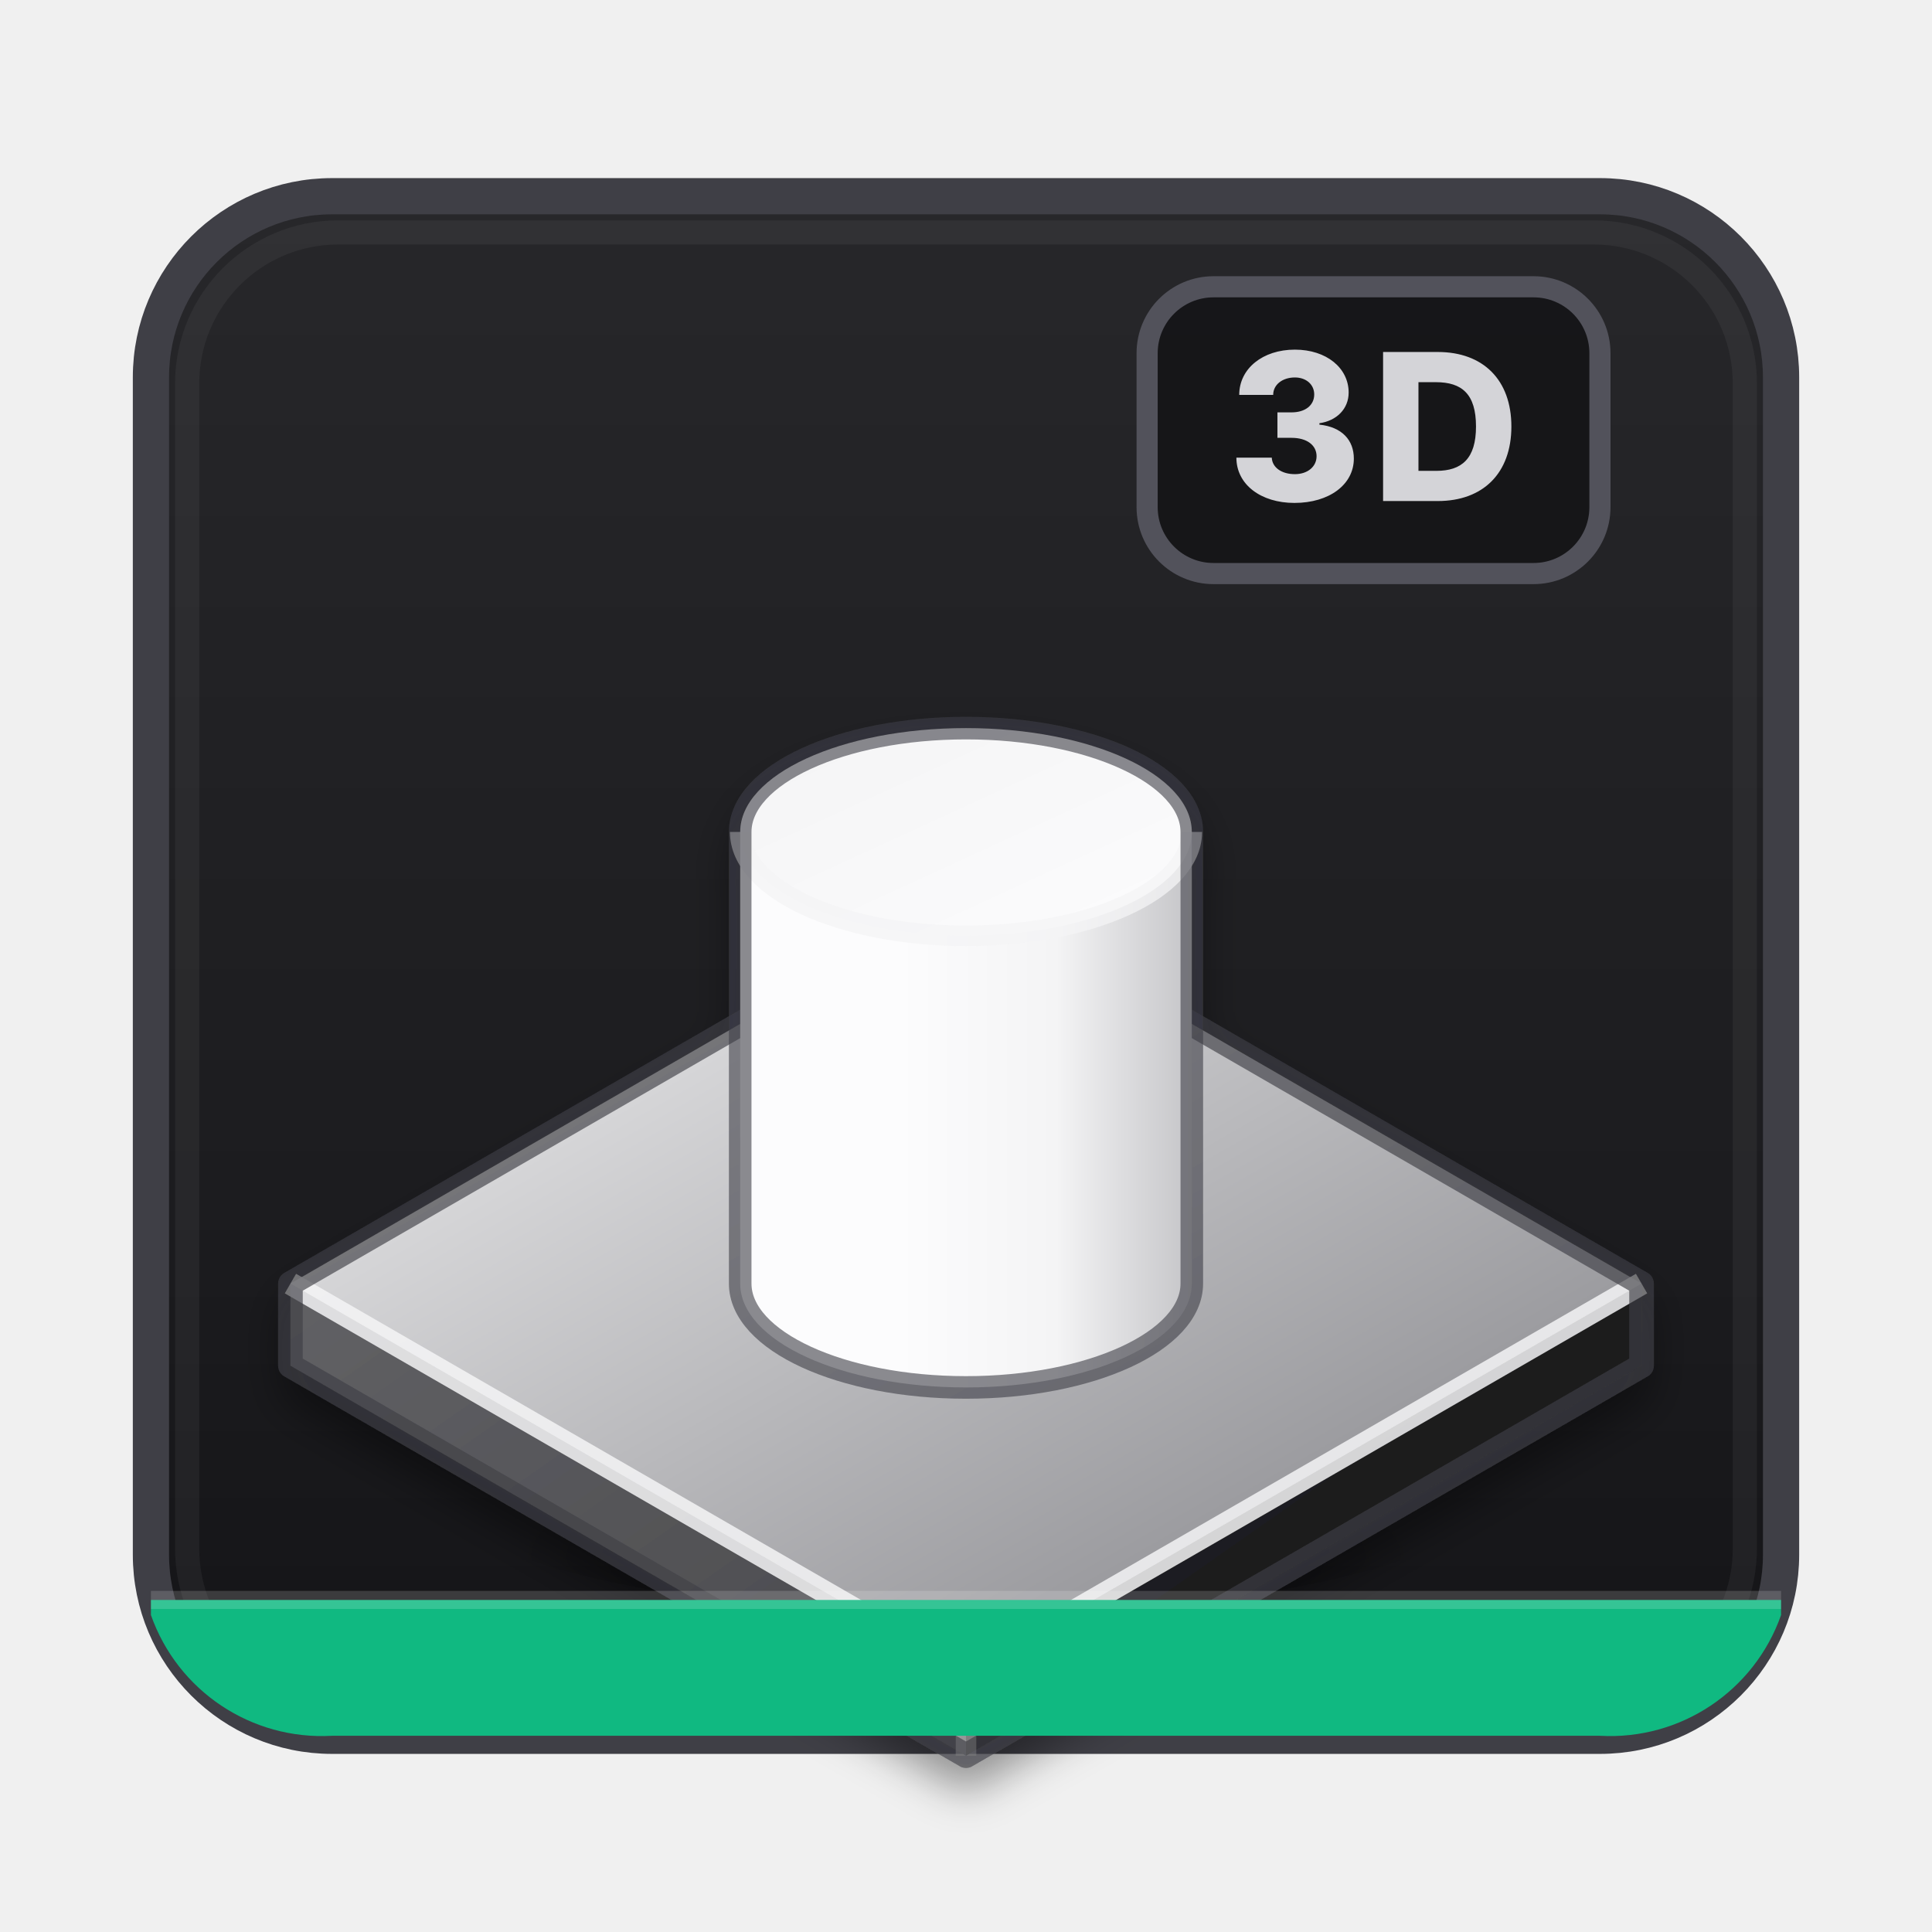
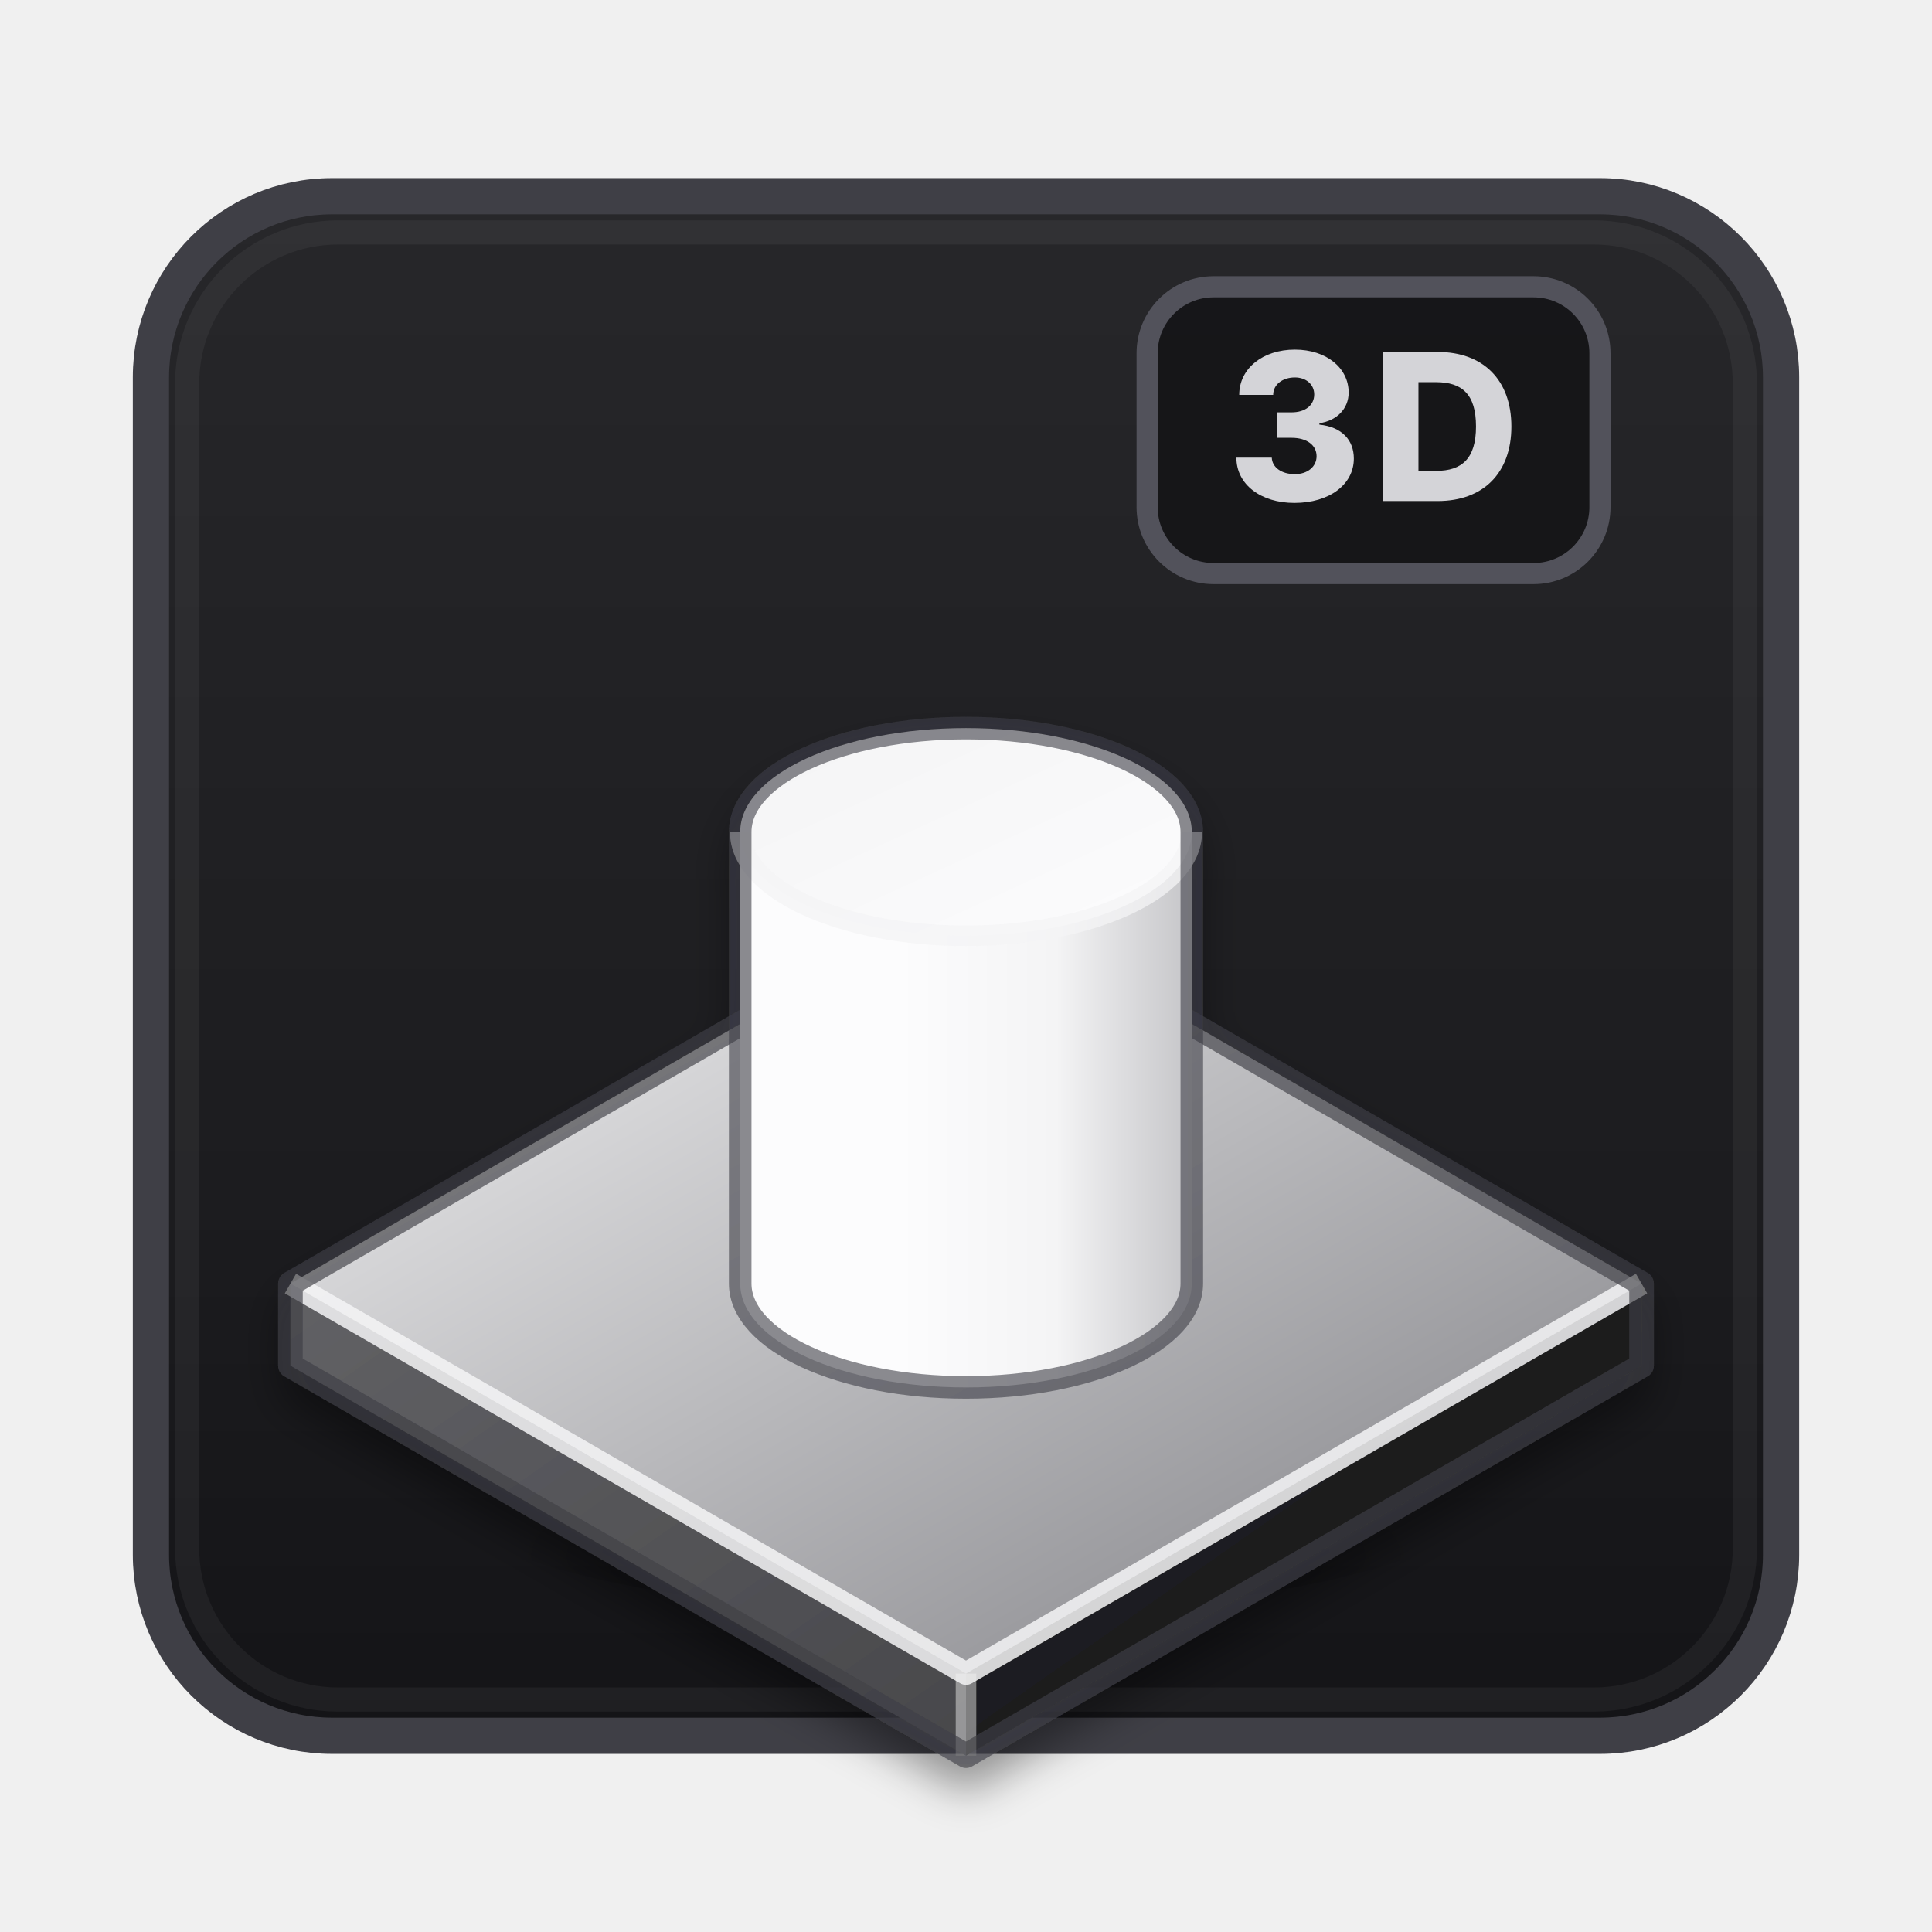
<svg xmlns="http://www.w3.org/2000/svg" viewBox="0 0 64 64" width="64" height="64">
  <defs>
    <linearGradient id="uv_bright" x1="0.15" y1="0" x2="0.85" y2="1">
      <stop offset="0%" stop-color="#FFFFFF" />
      <stop offset="55%" stop-color="#E4E4E7" />
      <stop offset="100%" stop-color="#D4D4D8" />
    </linearGradient>
    <linearGradient id="uv_mid" x1="0" y1="0" x2="0" y2="1">
      <stop offset="0%" stop-color="#E4E4E7" />
      <stop offset="50%" stop-color="#D4D4D8" />
      <stop offset="100%" stop-color="#A1A1AA" />
    </linearGradient>
    <linearGradient id="uv_slate" x1="0" y1="0" x2="0" y2="1">
      <stop offset="0%" stop-color="#D4D4D8" />
      <stop offset="100%" stop-color="#71717A" />
    </linearGradient>
    <linearGradient id="uv_dark" x1="0" y1="0" x2="0" y2="1">
      <stop offset="0%" stop-color="#71717A" />
      <stop offset="100%" stop-color="#3F3F46" />
    </linearGradient>
    <radialGradient id="uv_head_lit" cx="35%" cy="25%" r="72%">
      <stop offset="0%" stop-color="#FFFFFF" />
      <stop offset="55%" stop-color="#E4E4E7" />
      <stop offset="100%" stop-color="#A1A1AA" />
    </radialGradient>
    <radialGradient id="uv_sphere" cx="35%" cy="30%" r="68%">
      <stop offset="0%" stop-color="#FFFFFF" />
      <stop offset="48%" stop-color="#D4D4D8" />
      <stop offset="100%" stop-color="#71717A" />
    </radialGradient>
    <linearGradient id="card_bg" x1="0" y1="0" x2="0" y2="1">
      <stop offset="0%" stop-color="#27272A" />
      <stop offset="65%" stop-color="#1C1C1F" />
      <stop offset="100%" stop-color="#141417" />
    </linearGradient>
    <radialGradient id="card_floor" cx="50%" cy="78%" r="42%">
      <stop offset="0%" stop-color="#000000" stop-opacity="0.55" />
      <stop offset="100%" stop-color="#000000" stop-opacity="0" />
    </radialGradient>
    <filter id="soft_drop" x="-12%" y="-12%" width="124%" height="124%">
      <feDropShadow dx="0" dy="1.3" stdDeviation="1.0" flood-color="#000000" flood-opacity="0.40" />
    </filter>
    <linearGradient id="l1" x1="0" y1="0" x2="1" y2="1" gradientUnits="objectBoundingBox">
      <stop offset="0" stop-color="#616165" />
      <stop offset="1" stop-color="#48484b" />
    </linearGradient>
    <linearGradient id="l2" x1="0" y1="0" x2="1" y2="1" gradientUnits="objectBoundingBox">
      <stop offset="0" stop-color="#282829" />
      <stop offset="1" stop-color="#141415" />
    </linearGradient>
    <linearGradient id="l3" x1="0" y1="0" x2="1" y2="1" gradientUnits="objectBoundingBox">
      <stop offset="0" stop-color="#f4f4f5" />
      <stop offset="1" stop-color="#7d7d82" />
    </linearGradient>
    <linearGradient id="l4" x1="0" y1="0" x2="1" y2="0" gradientUnits="objectBoundingBox">
      <stop offset="0" stop-color="#fcfcfd" />
      <stop offset="0.35" stop-color="#fcfcfd" />
      <stop offset="0.7" stop-color="#f4f4f5" />
      <stop offset="1" stop-color="#c5c5c8" />
    </linearGradient>
    <linearGradient id="l5" x1="0" y1="0" x2="1" y2="1" gradientUnits="objectBoundingBox">
      <stop offset="0" stop-color="#f4f4f5" />
      <stop offset="1" stop-color="#fcfcfd" />
    </linearGradient>
  </defs>
  <rect x="5" y="6.5" width="54" height="51" rx="6" fill="url(#card_bg)" stroke="#3F3F46" stroke-width="1.2" />
  <rect x="6.2" y="7.7" width="51.6" height="48.6" rx="5" fill="none" stroke="#FFFFFF" stroke-opacity="0.05" stroke-width="0.8" />
  <ellipse cx="32" cy="49" rx="18" ry="4.5" fill="url(#card_floor)" />
  <g transform="translate(32, 33) scale(0.68) translate(-32, -32)" filter="url(#soft_drop)">
    <polygon points="-0.91,50.00 32.00,69.00 32.00,65.00 -0.91,46.00" fill="url(#l1)" />
    <polygon points="32.00,69.00 64.91,50.00 64.91,46.00 32.00,65.00" fill="url(#l2)" />
    <polygon points="32.00,27.00 64.91,46.00 32.00,65.00 -0.91,46.00" fill="url(#l3)" />
    <polyline points="-0.91,46.00 32.00,65.00 64.91,46.00" fill="none" stroke="#f4f4f5" stroke-opacity="0.85" stroke-width="1.1" stroke-linejoin="round" />
    <line x1="32.00" y1="65.00" x2="32.00" y2="69.00" stroke="#f4f4f5" stroke-opacity="0.45" stroke-width="1" />
    <polygon points="-0.91,50.00 32.00,69.00 64.91,50.00 64.91,46.00 32.00,27.00 -0.91,46.00" fill="none" stroke="#3f3f46" stroke-opacity="0.65" stroke-width="1.2" stroke-linejoin="round" />
    <path d="M 21 24 L 21 46 A 11 5.06 0 0 0 43 46 L 43 24 Z" fill="url(#l4)" />
    <ellipse cx="32" cy="24" rx="11" ry="5.06" fill="url(#l5)" />
    <path d="M 21 24 A 11 5.06 0 0 0 43 24" fill="none" stroke="#f4f4f5" stroke-opacity="0.75" stroke-width="1" />
    <path d="M 21 24 A 11 5.06 0 0 1 43 24 L 43 46 A 11 5.06 0 0 1 21 46 Z" fill="none" stroke="#3f3f46" stroke-opacity="0.6" stroke-width="1.1" stroke-linejoin="round" />
  </g>
  <rect x="38" y="9.5" width="15" height="9.5" rx="2.2" fill="#141417" fill-opacity="0.86" stroke="#52525B" stroke-width="0.7" />
  <text x="45.5" y="16.6" font-family="Segoe UI, Inter, Arial, sans-serif" font-size="6.8" font-weight="800" fill="#D4D4D8" text-anchor="middle" letter-spacing="0.3">3D</text>
-   <path d="M 5 53.5 A 6 6 0 0 0 11 57.5 L 53 57.5 A 6 6 0 0 0 59 53.5 L 59 53 L 5 53 Z" fill="#10B981" />
-   <line x1="5" y1="53" x2="59" y2="53" stroke="#FFFFFF" stroke-opacity="0.16" stroke-width="0.6" />
</svg>
